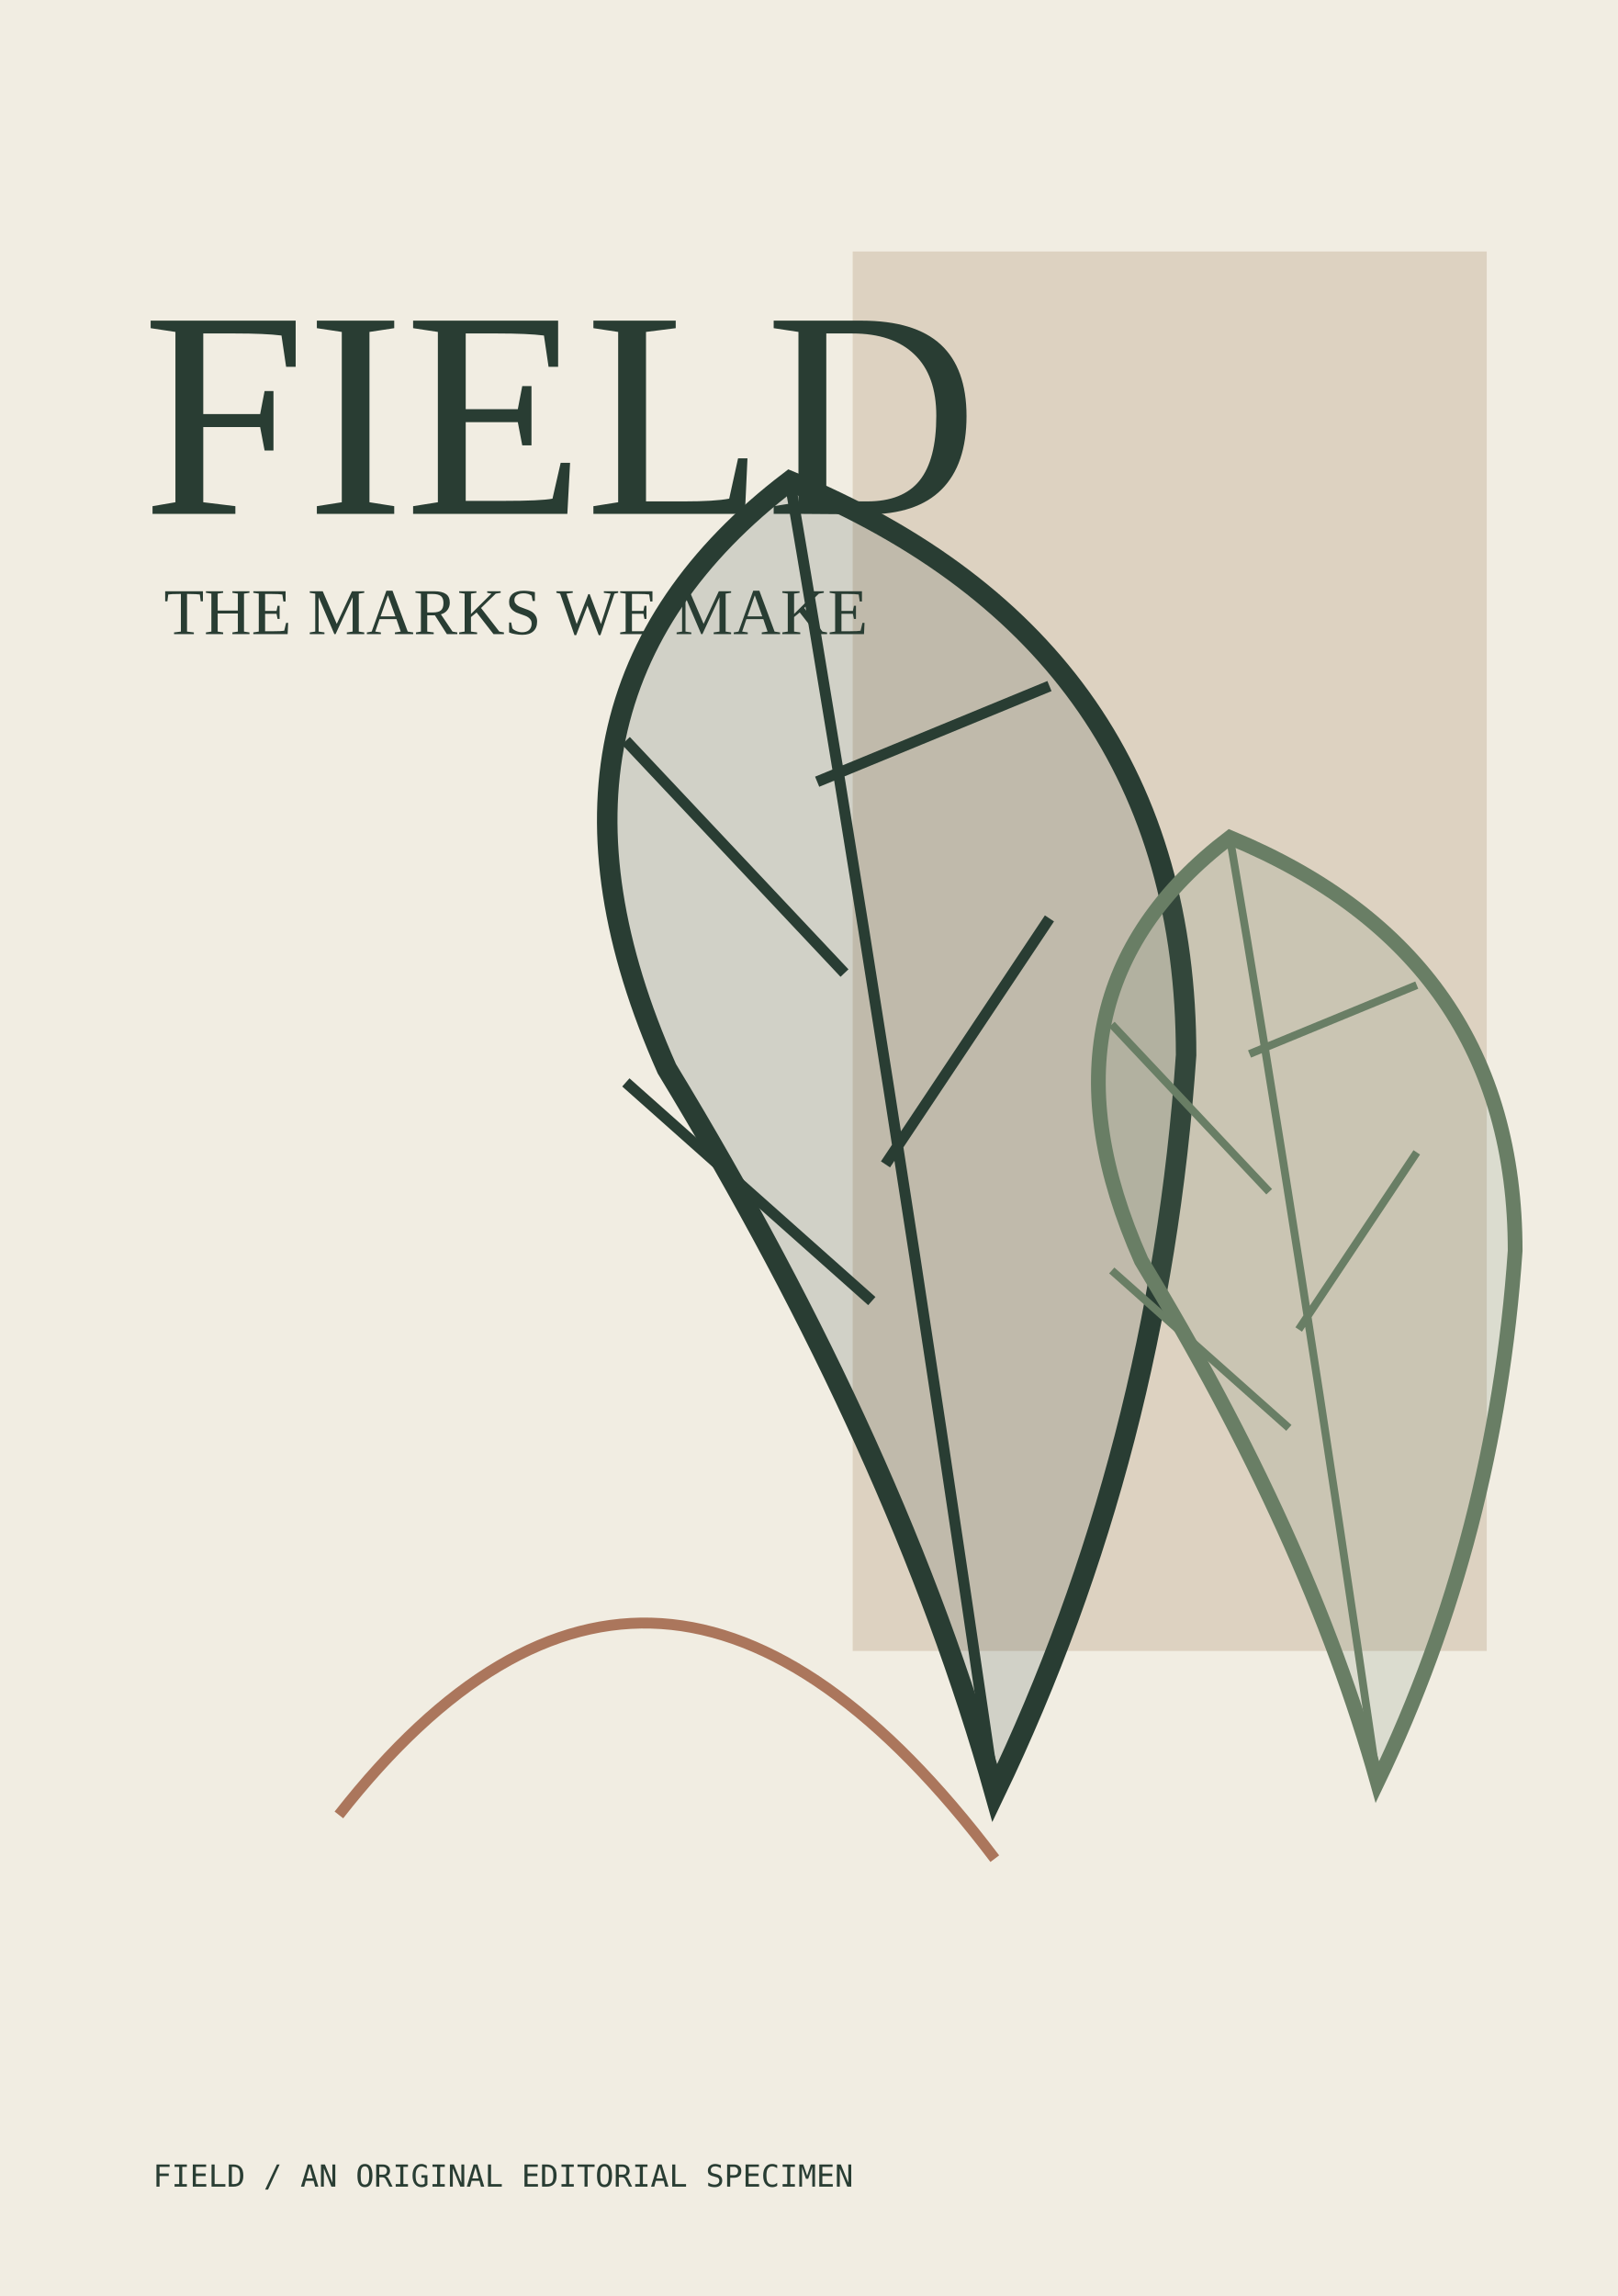
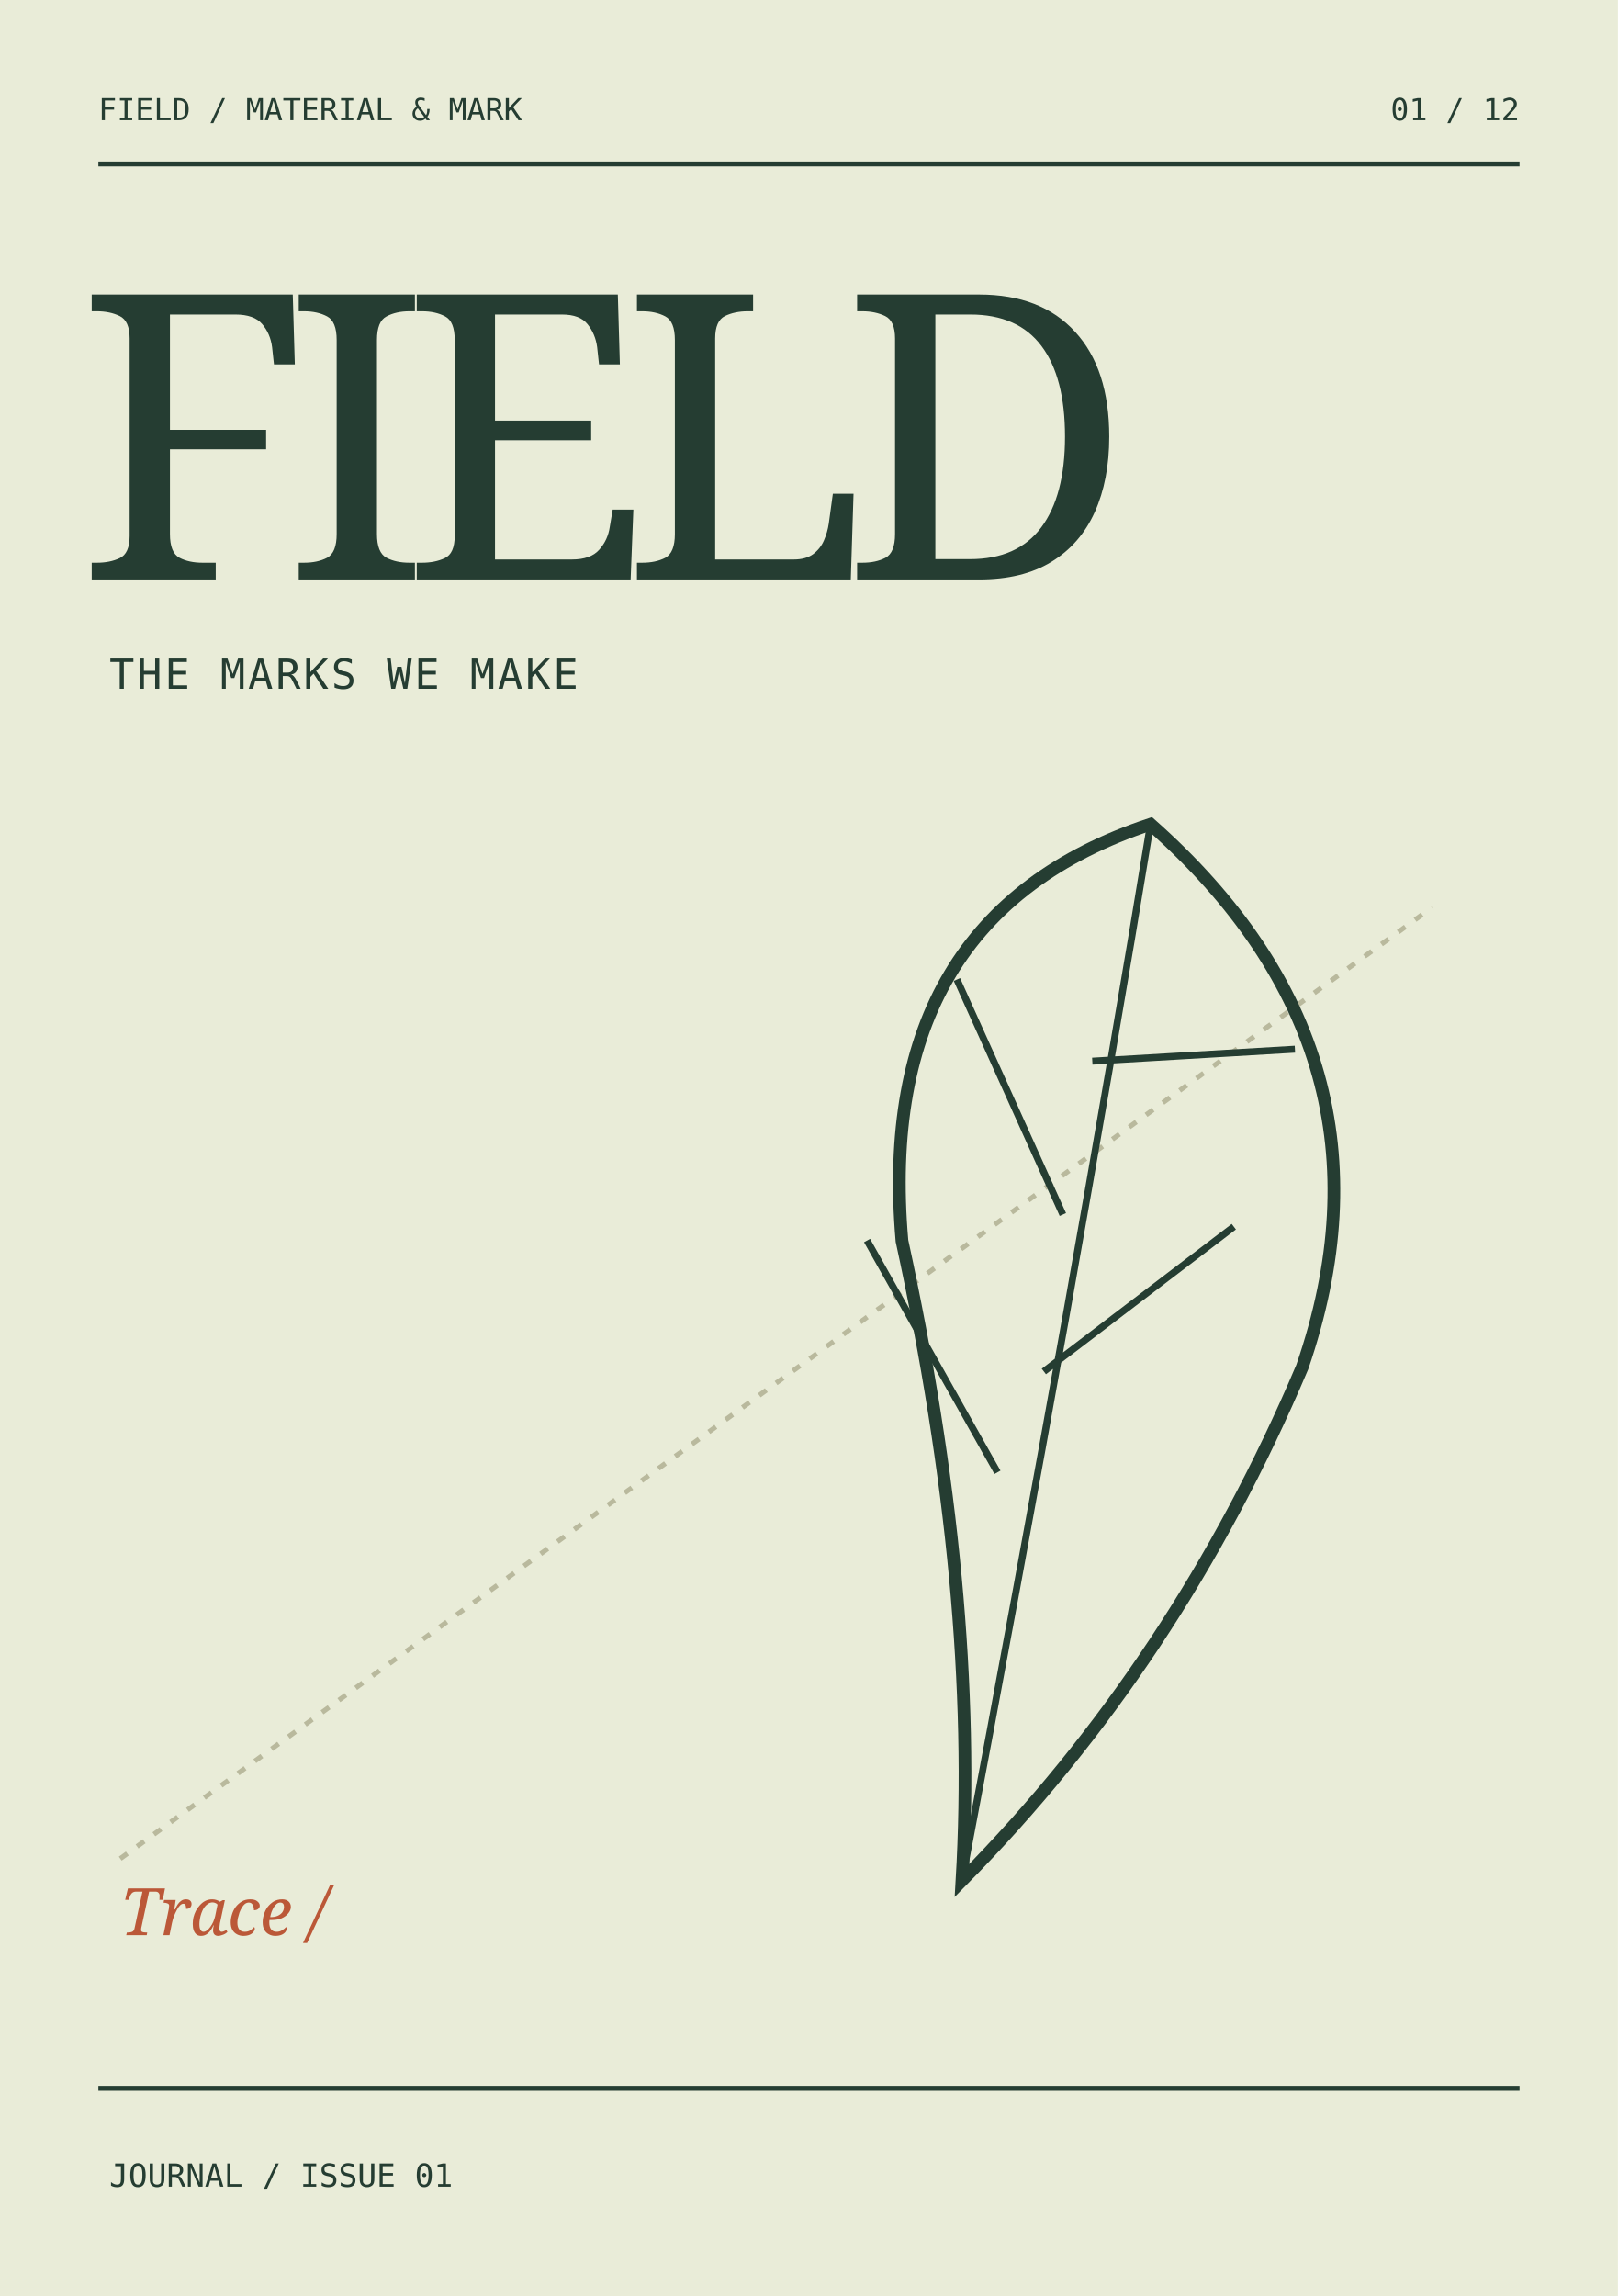
- <svg xmlns="http://www.w3.org/2000/svg" width="148mm" height="210mm" viewBox="0 0 148 210" role="img">
-   <rect x="0" y="0" width="148" height="210" fill="#F1EDE2" />
-   <path d="M14 18H134M14 192H134" stroke="#293D33" stroke-width=".35" opacity=".8" />
-   <text x="14" y="12" fill="#293D33" font-family="Consolas,monospace" font-size="2.65">FIELD / MATERIAL &amp; MARK / ISSUE 01</text>
-   <text x="134" y="12" fill="#293D33" font-family="Consolas,monospace" font-size="2.75" text-anchor="end">01 / 12</text>
-   <rect x="0" y="0" width="148" height="210" fill="#F1EDE2" />
-   <rect x="78" y="23" width="58" height="128" fill="#CEBFA8" opacity=".58" />
-   <g transform="translate(91 164) scale(1.25)" fill="none" stroke="#293D33">
-     <path d="M0 0Q-7 -25 -24 -53Q-36 -80 -15 -96Q14 -84 14 -54Q12 -25 0 0Z" fill="#293D33" fill-opacity=".16" stroke-width="1.5" />
-     <path d="M0 0Q-8 -55 -15 -96M-9 -36L-27 -52M-8 -46L4 -64M-11 -60L-27 -77M-13 -74L4 -81" stroke-width=".8" />
-   </g>
-   <g transform="translate(126 163) scale(0.9)" fill="none" stroke="#697E65">
-     <path d="M0 0Q-7 -25 -24 -53Q-36 -80 -15 -96Q14 -84 14 -54Q12 -25 0 0Z" fill="#697E65" fill-opacity=".16" stroke-width="1.5" />
-     <path d="M0 0Q-8 -55 -15 -96M-9 -36L-27 -52M-8 -46L4 -64M-11 -60L-27 -77M-13 -74L4 -81" stroke-width=".8" />
-   </g>
-   <path d="M31 166Q60 129 91 170" stroke="#AB765C" stroke-width="1" fill="none" />
-   <text x="13" y="47" fill="#293D33" font-family="Georgia,'Times New Roman',serif" font-size="27">FIELD</text>
-   <text x="15" y="58" fill="#293D33" font-family="Georgia,'Times New Roman',serif" font-size="6">THE MARKS WE MAKE</text>
-   <text x="14" y="200" fill="#293D33" font-family="Consolas,monospace" font-size="2.8">FIELD / AN ORIGINAL EDITORIAL SPECIMEN</text>
+ <svg xmlns="http://www.w3.org/2000/svg" xmlns:xlink="http://www.w3.org/1999/xlink" width="148mm" height="210mm" viewBox="0 0 148 210" role="img">
+   <rect width="148" height="210" fill="#e9ecd8" />
+   <defs>
+     <g id="leaf">
+       <path d="M0 0Q-7 -25 -24 -53Q-36 -80 -15 -96Q14 -84 14 -54Q12 -25 0 0Z" fill="none" stroke="#253d32" stroke-width="1.15" />
+       <path d="M0 0Q-8 -55 -15 -96M-9 -36L-27 -52M-8 -46L4 -64M-11 -60L-27 -77M-13 -74L4 -81" stroke="#253d32" stroke-width=".63" fill="none" />
+     </g>
+   </defs>
+   <text x="9" y="11" font-family="Consolas,monospace" font-size="2.8" fill="#253d32">FIELD / MATERIAL &amp; MARK</text>
+   <text x="139" y="11" font-family="Consolas,monospace" font-size="2.8" fill="#253d32" text-anchor="end">01 / 12</text>
+   <path d="M9 15h130M9 191h130" stroke="#253d32" stroke-width=".45" />
+   <text x="7" y="53" font-family="Georgia,serif" font-size="36.5" fill="#253d32" letter-spacing="-2.6">FIELD</text>
+   <text x="10" y="63" font-family="Consolas,monospace" font-size="3.8" fill="#253d32" letter-spacing=".25">THE MARKS WE MAKE</text>
+   <path d="M11 170L131 83" stroke="#b9b99d" stroke-dasharray=".8 1.1" stroke-width=".45" />
+   <use href="#leaf" xlink:href="#leaf" transform="translate(88 172) rotate(19) scale(1.01)" />
+   <text x="11" y="177" font-family="Georgia,serif" font-size="6" fill="#bb5838" font-style="italic">Trace /</text>
+   <text x="10" y="200" font-family="Consolas,monospace" font-size="2.9" fill="#253d32">JOURNAL / ISSUE 01</text>
</svg>
